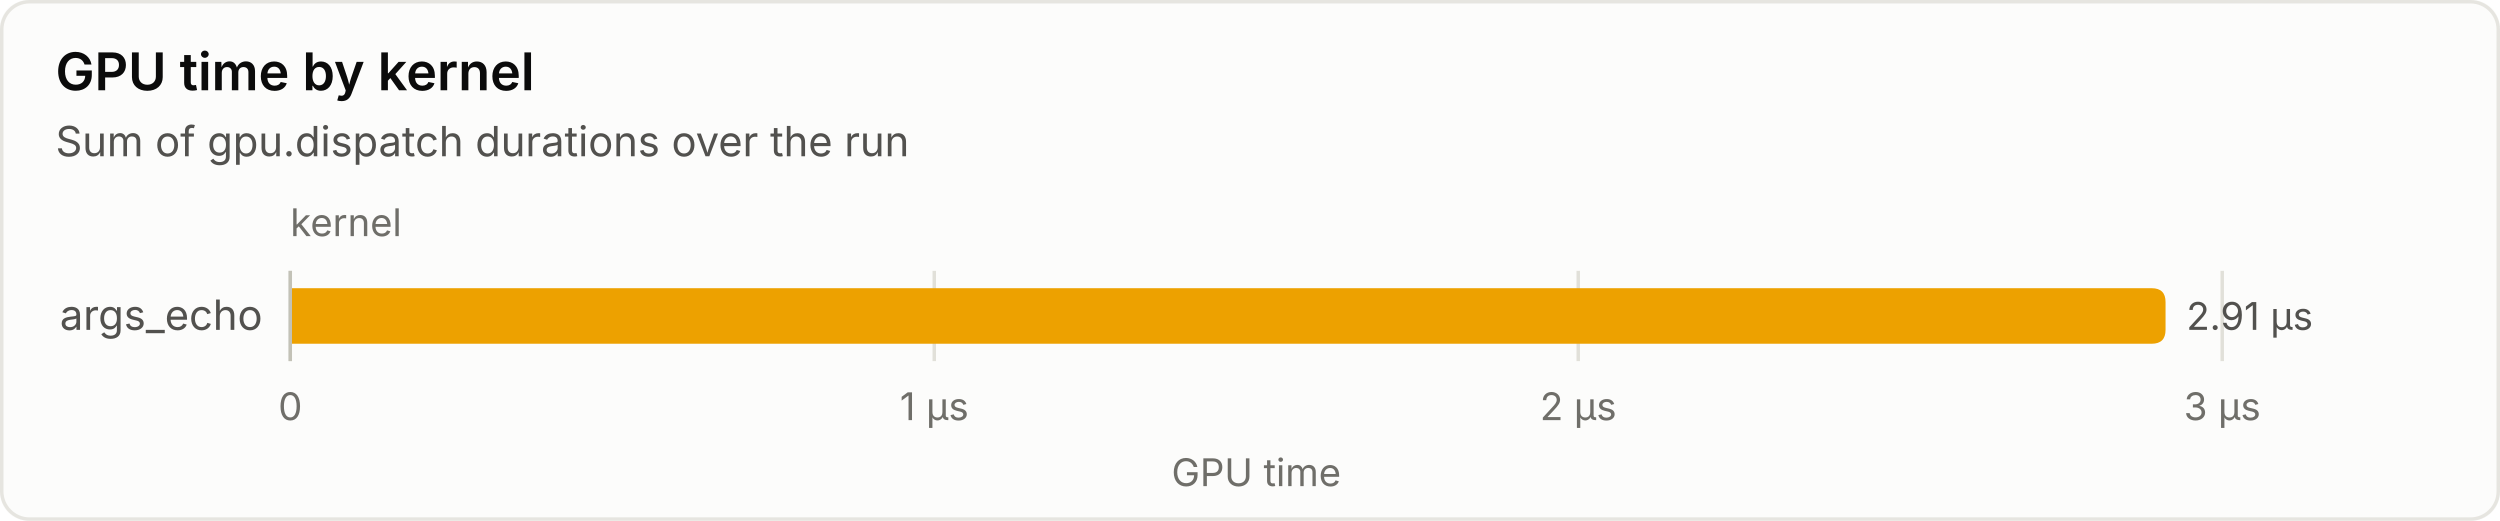
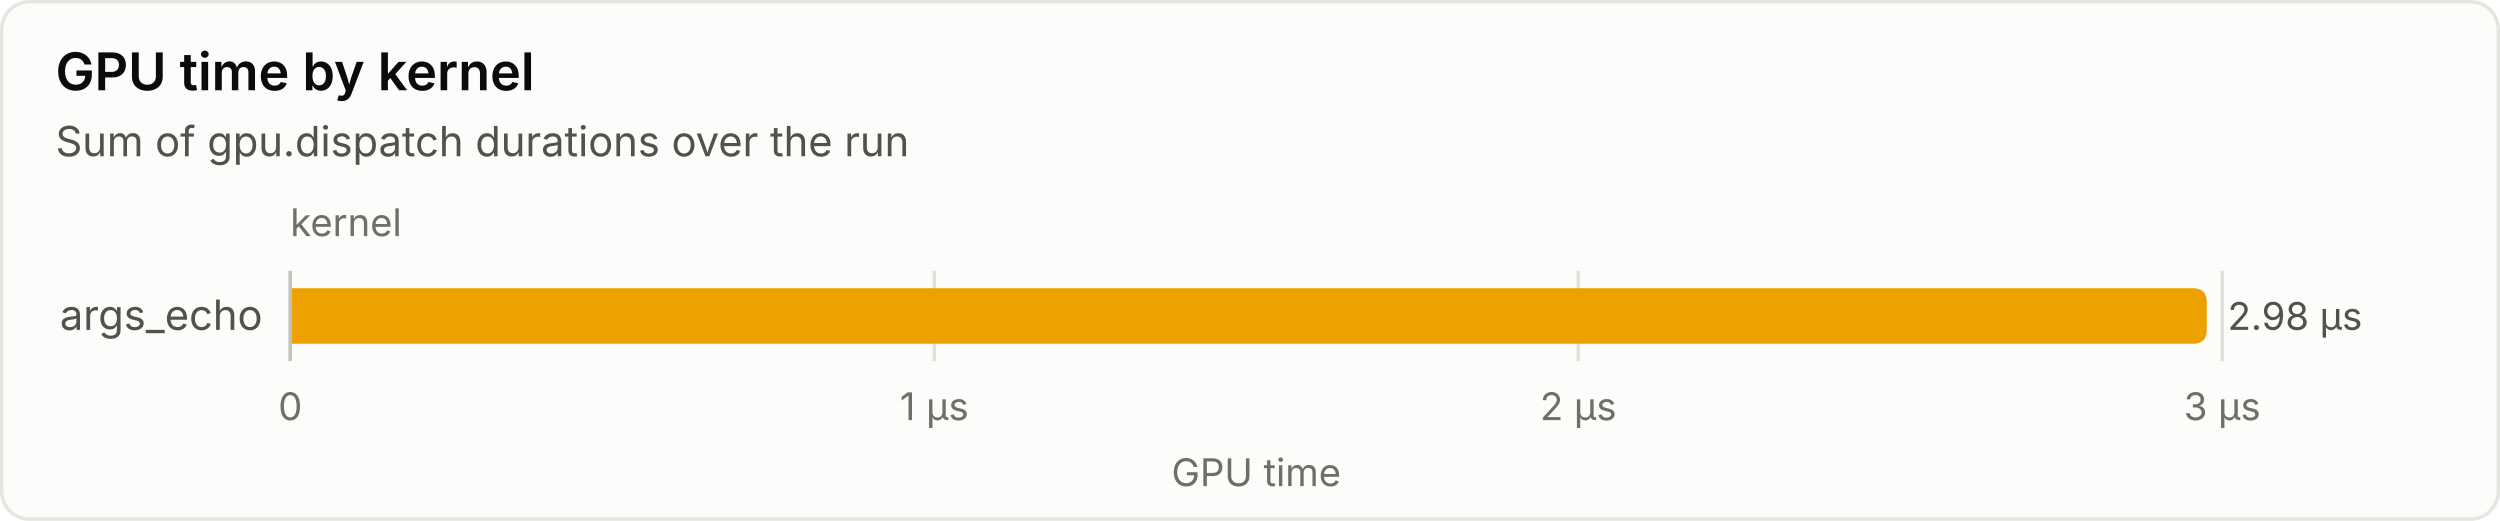
<svg xmlns="http://www.w3.org/2000/svg" width="720" height="150" viewBox="0 0 720 150" role="img" aria-labelledby="kernels-gpu_by_kernel-title kernels-gpu_by_kernel-desc">
  <style>text{font-family:system-ui,-apple-system,'Segoe UI',sans-serif}.line{fill:none;stroke-width:2;stroke-linejoin:round;stroke-linecap:round}.bg{fill:#fcfcfb}.frame{fill:none;stroke:#e6e5e0}.t1{fill:#0b0b0b}.t2{fill:#52514e}.t3{fill:#6f6e69}.grid{stroke:#e1e0d9}.axis{stroke:#c3c2b7}.ref{stroke:#52514e}.band{fill:#f0efec}.ring{stroke:#fcfcfb}.gap{stroke:#fcfcfb}.qx{fill:#f0efec}.qz{fill:#fcfcfb;stroke:#52514e}.emph{stroke:#52514e}.fn{fill:#a3a29c}.sn{stroke:#a3a29c}.f0{fill:#2a78d6}.s0{stroke:#2a78d6}.f1{fill:#eb6834}.s1{stroke:#eb6834}.f2{fill:#1baf7a}.s2{stroke:#1baf7a}.f3{fill:#eda100}.s3{stroke:#eda100}.f4{fill:#e87ba4}.s4{stroke:#e87ba4}.f5{fill:#008300}.s5{stroke:#008300}.f6{fill:#6250d6}.s6{stroke:#6250d6}.f7{fill:#e34948}.s7{stroke:#e34948}.q0{fill:#cde2fb}.q1{fill:#b7d3f6}.q2{fill:#9ec5f4}.q3{fill:#86b6ef}.q4{fill:#6da7ec}.q5{fill:#5598e7}.q6{fill:#3987e5}.q7{fill:#2a78d6}.q8{fill:#256abf}.q9{fill:#1c5cab}.q10{fill:#184f95}.q11{fill:#104281}.q12{fill:#0d366b}.fgood{fill:#0ca30c}.sgood{stroke:#0ca30c}.fwarn{fill:#fab219}.swarn{stroke:#fab219}.fserious{fill:#ec835a}.sserious{stroke:#ec835a}.fcrit{fill:#d03b3b}.scrit{stroke:#d03b3b}@media (prefers-color-scheme:dark){.bg{fill:#1a1a19}.frame{fill:none;stroke:#2c2c2a}.t1{fill:#f0efec}.t2{fill:#c3c2b7}.t3{fill:#898781}.grid{stroke:#2c2c2a}.axis{stroke:#383835}.ref{stroke:#c3c2b7}.band{fill:#242423}.ring{stroke:#1a1a19}.gap{stroke:#1a1a19}.qx{fill:#242423}.qz{fill:#1a1a19;stroke:#c3c2b7}.emph{stroke:#c3c2b7}.fn{fill:#6f6e69}.sn{stroke:#6f6e69}.f0{fill:#3987e5}.s0{stroke:#3987e5}.f1{fill:#d95926}.s1{stroke:#d95926}.f2{fill:#199e70}.s2{stroke:#199e70}.f3{fill:#c98500}.s3{stroke:#c98500}.f4{fill:#d55181}.s4{stroke:#d55181}.f5{fill:#008300}.s5{stroke:#008300}.f6{fill:#9085e9}.s6{stroke:#9085e9}.f7{fill:#e66767}.s7{stroke:#e66767}.q0{fill:#0d366b}.q1{fill:#104281}.q2{fill:#184f95}.q3{fill:#1c5cab}.q4{fill:#256abf}.q5{fill:#2a78d6}.q6{fill:#3987e5}.q7{fill:#5598e7}.q8{fill:#6da7ec}.q9{fill:#86b6ef}.q10{fill:#9ec5f4}.q11{fill:#b7d3f6}.q12{fill:#cde2fb}}</style>
  <rect class="bg" x="0" y="0" width="720" height="150" rx="8" />
  <rect class="frame" x="0.5" y="0.5" width="719" height="149" rx="8" />
  <text class="t1" x="16" y="26" font-size="15" font-weight="600">GPU time by kernel</text>
  <text class="t2" x="16" y="45" font-size="12">Sum of gpu.dispatch durations over the run</text>
  <line class="grid" x1="83.6" y1="78" x2="83.6" y2="104" stroke-width="1" />
  <line class="grid" x1="269.07" y1="78" x2="269.07" y2="104" stroke-width="1" />
  <line class="grid" x1="454.53" y1="78" x2="454.53" y2="104" stroke-width="1" />
  <line class="grid" x1="640" y1="78" x2="640" y2="104" stroke-width="1" />
  <text class="t3" x="83.6" y="121" font-size="11" text-anchor="middle">0</text>
  <text class="t3" x="269.07" y="121" font-size="11" text-anchor="middle">1 µs</text>
  <text class="t3" x="454.53" y="121" font-size="11" text-anchor="middle">2 µs</text>
  <text class="t3" x="640" y="121" font-size="11" text-anchor="middle">3 µs</text>
  <text class="t3" x="83.6" y="68" font-size="11" text-anchor="start">kernel</text>
  <text class="t3" x="361.8" y="140" font-size="11" text-anchor="middle">GPU time</text>
  <text class="t2" x="75.6" y="95" font-size="12" text-anchor="end">args_echo</text>
-   <path class="f3" d="M83.6 83H619.68Q623.68 83 623.68 87V95Q623.68 99 619.68 99H83.6Z" />
-   <text class="t2" x="629.68" y="95" font-size="11">2.91 µs</text>
+   <path class="f3" d="M83.6 83H631.55Q635.55 83 635.55 87V95Q635.55 99 631.55 99H83.6Z" />
+   <text class="t2" x="641.55" y="95" font-size="11">2.98 µs</text>
  <line class="axis" x1="83.6" y1="78" x2="83.6" y2="78" stroke-width="1" />
  <line class="axis" x1="83.6" y1="78" x2="83.6" y2="104" stroke-width="1" />
</svg>
